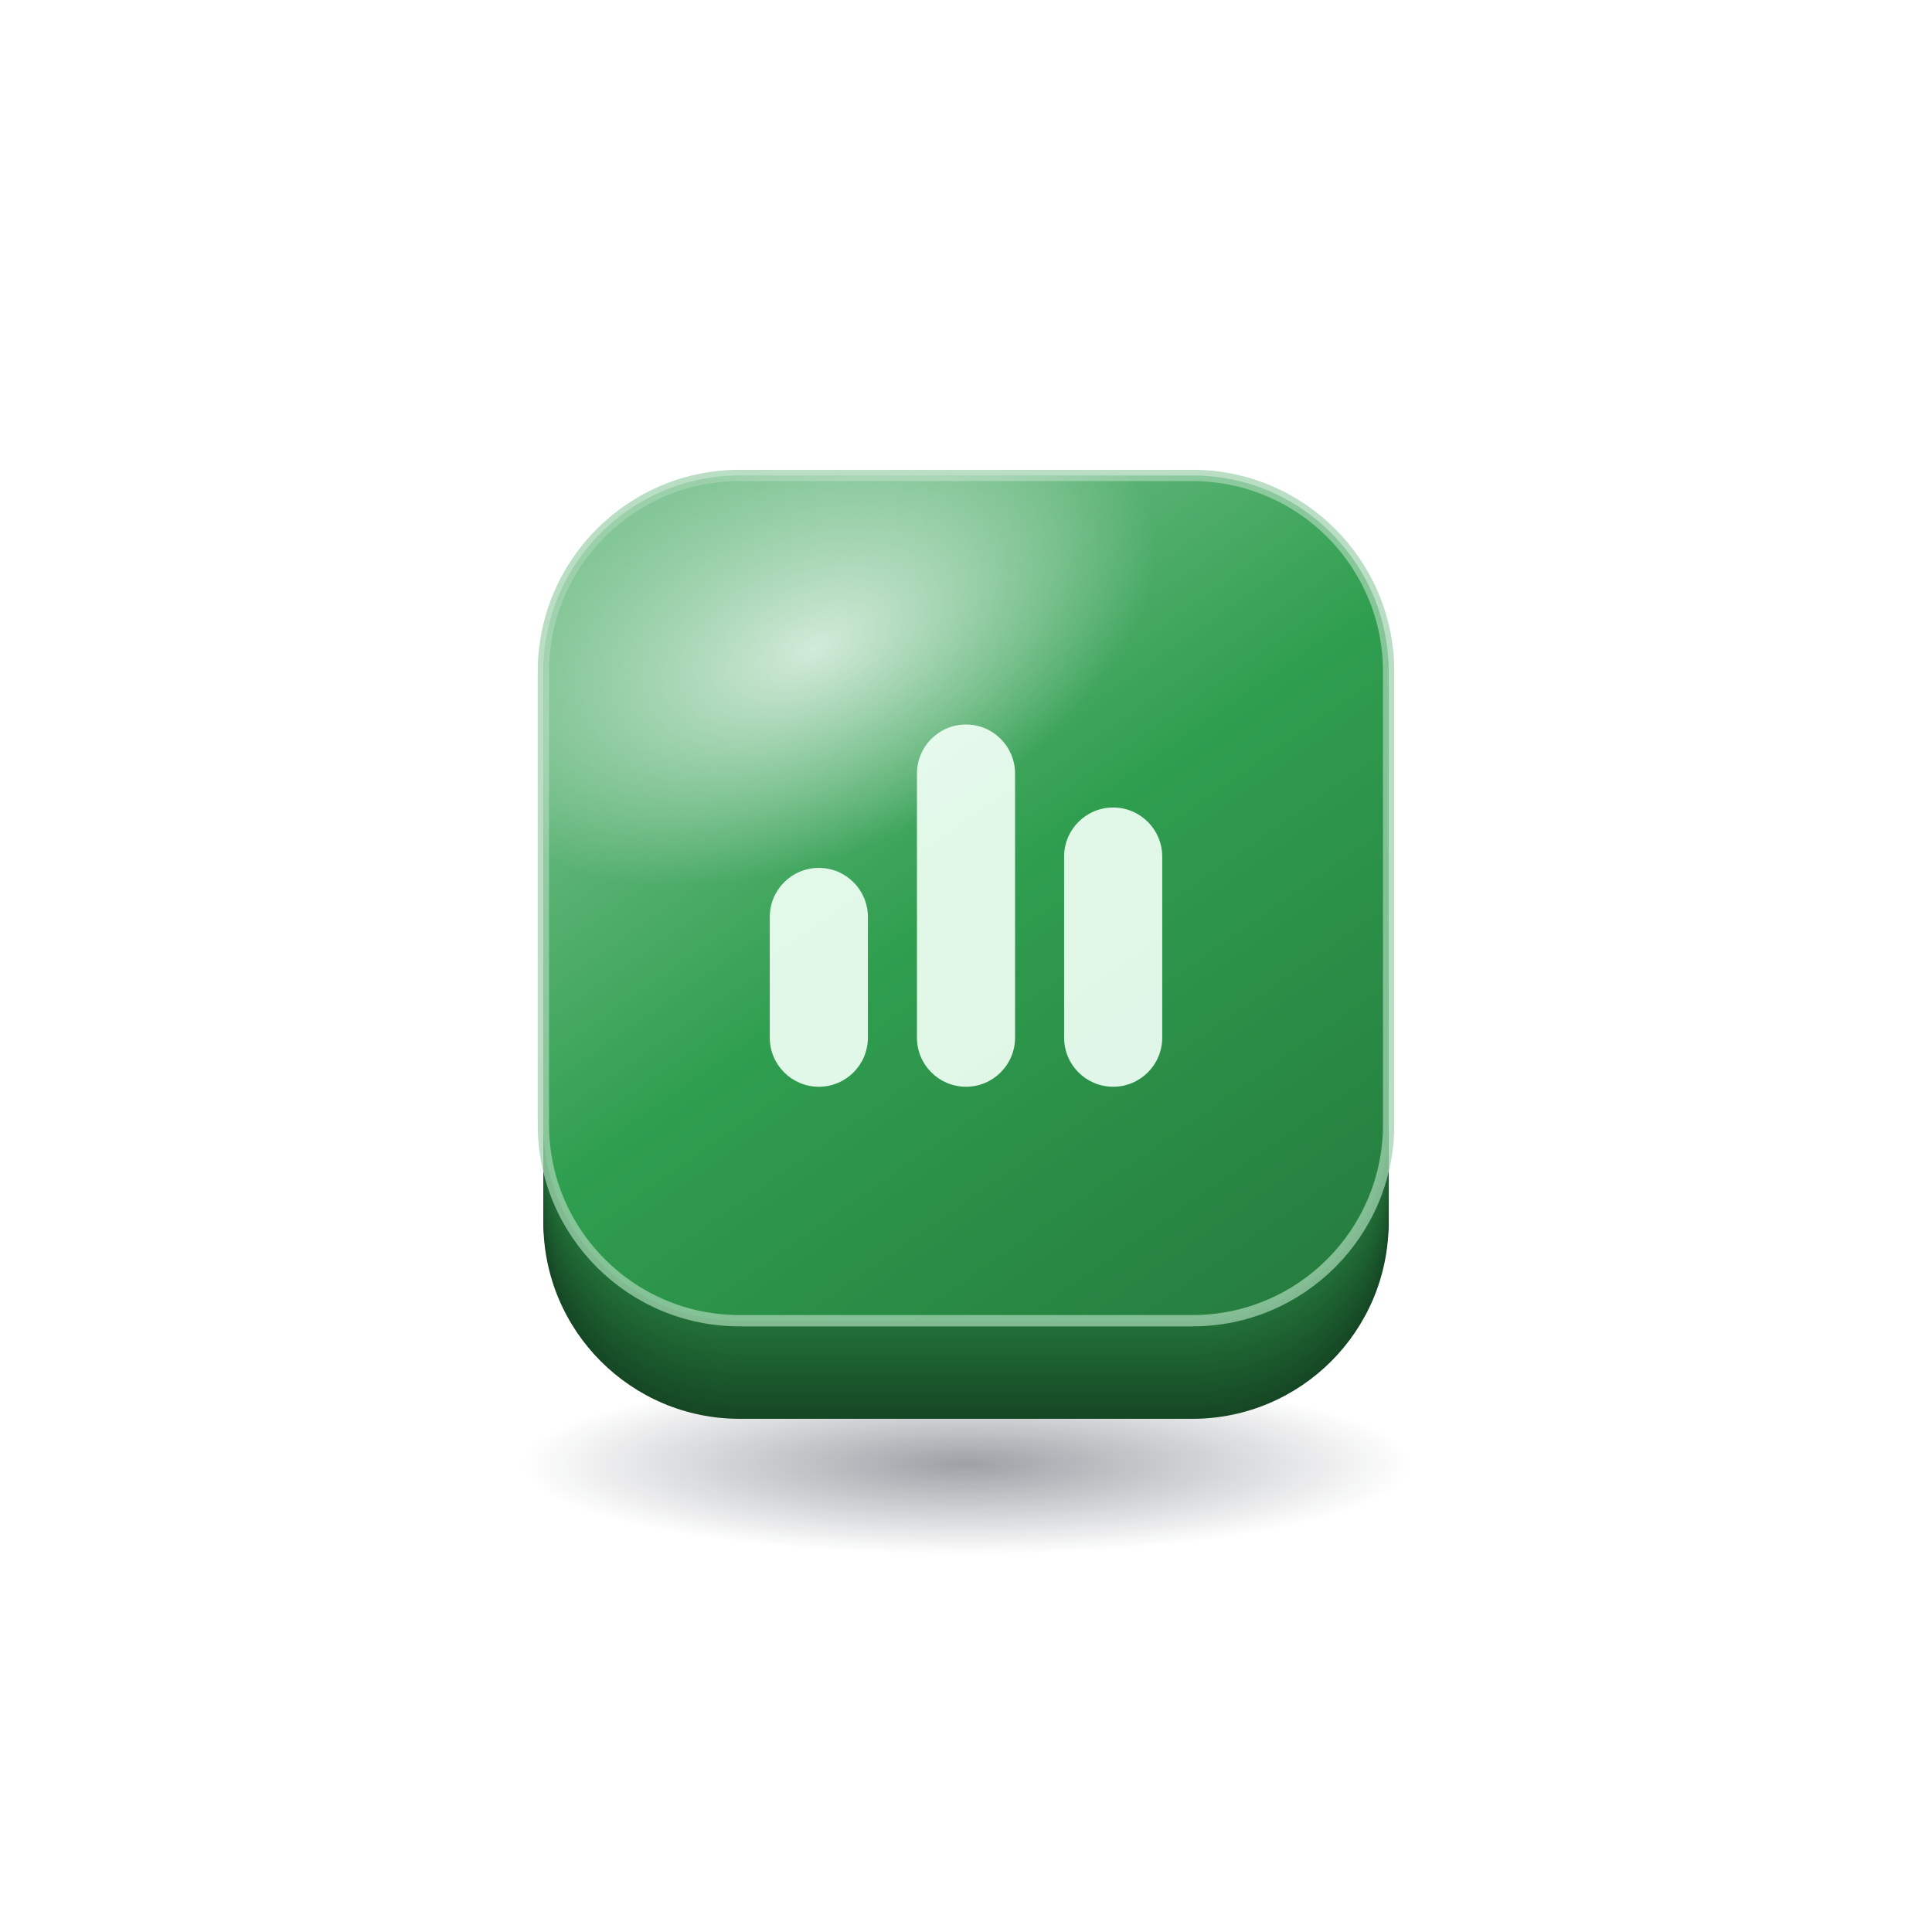
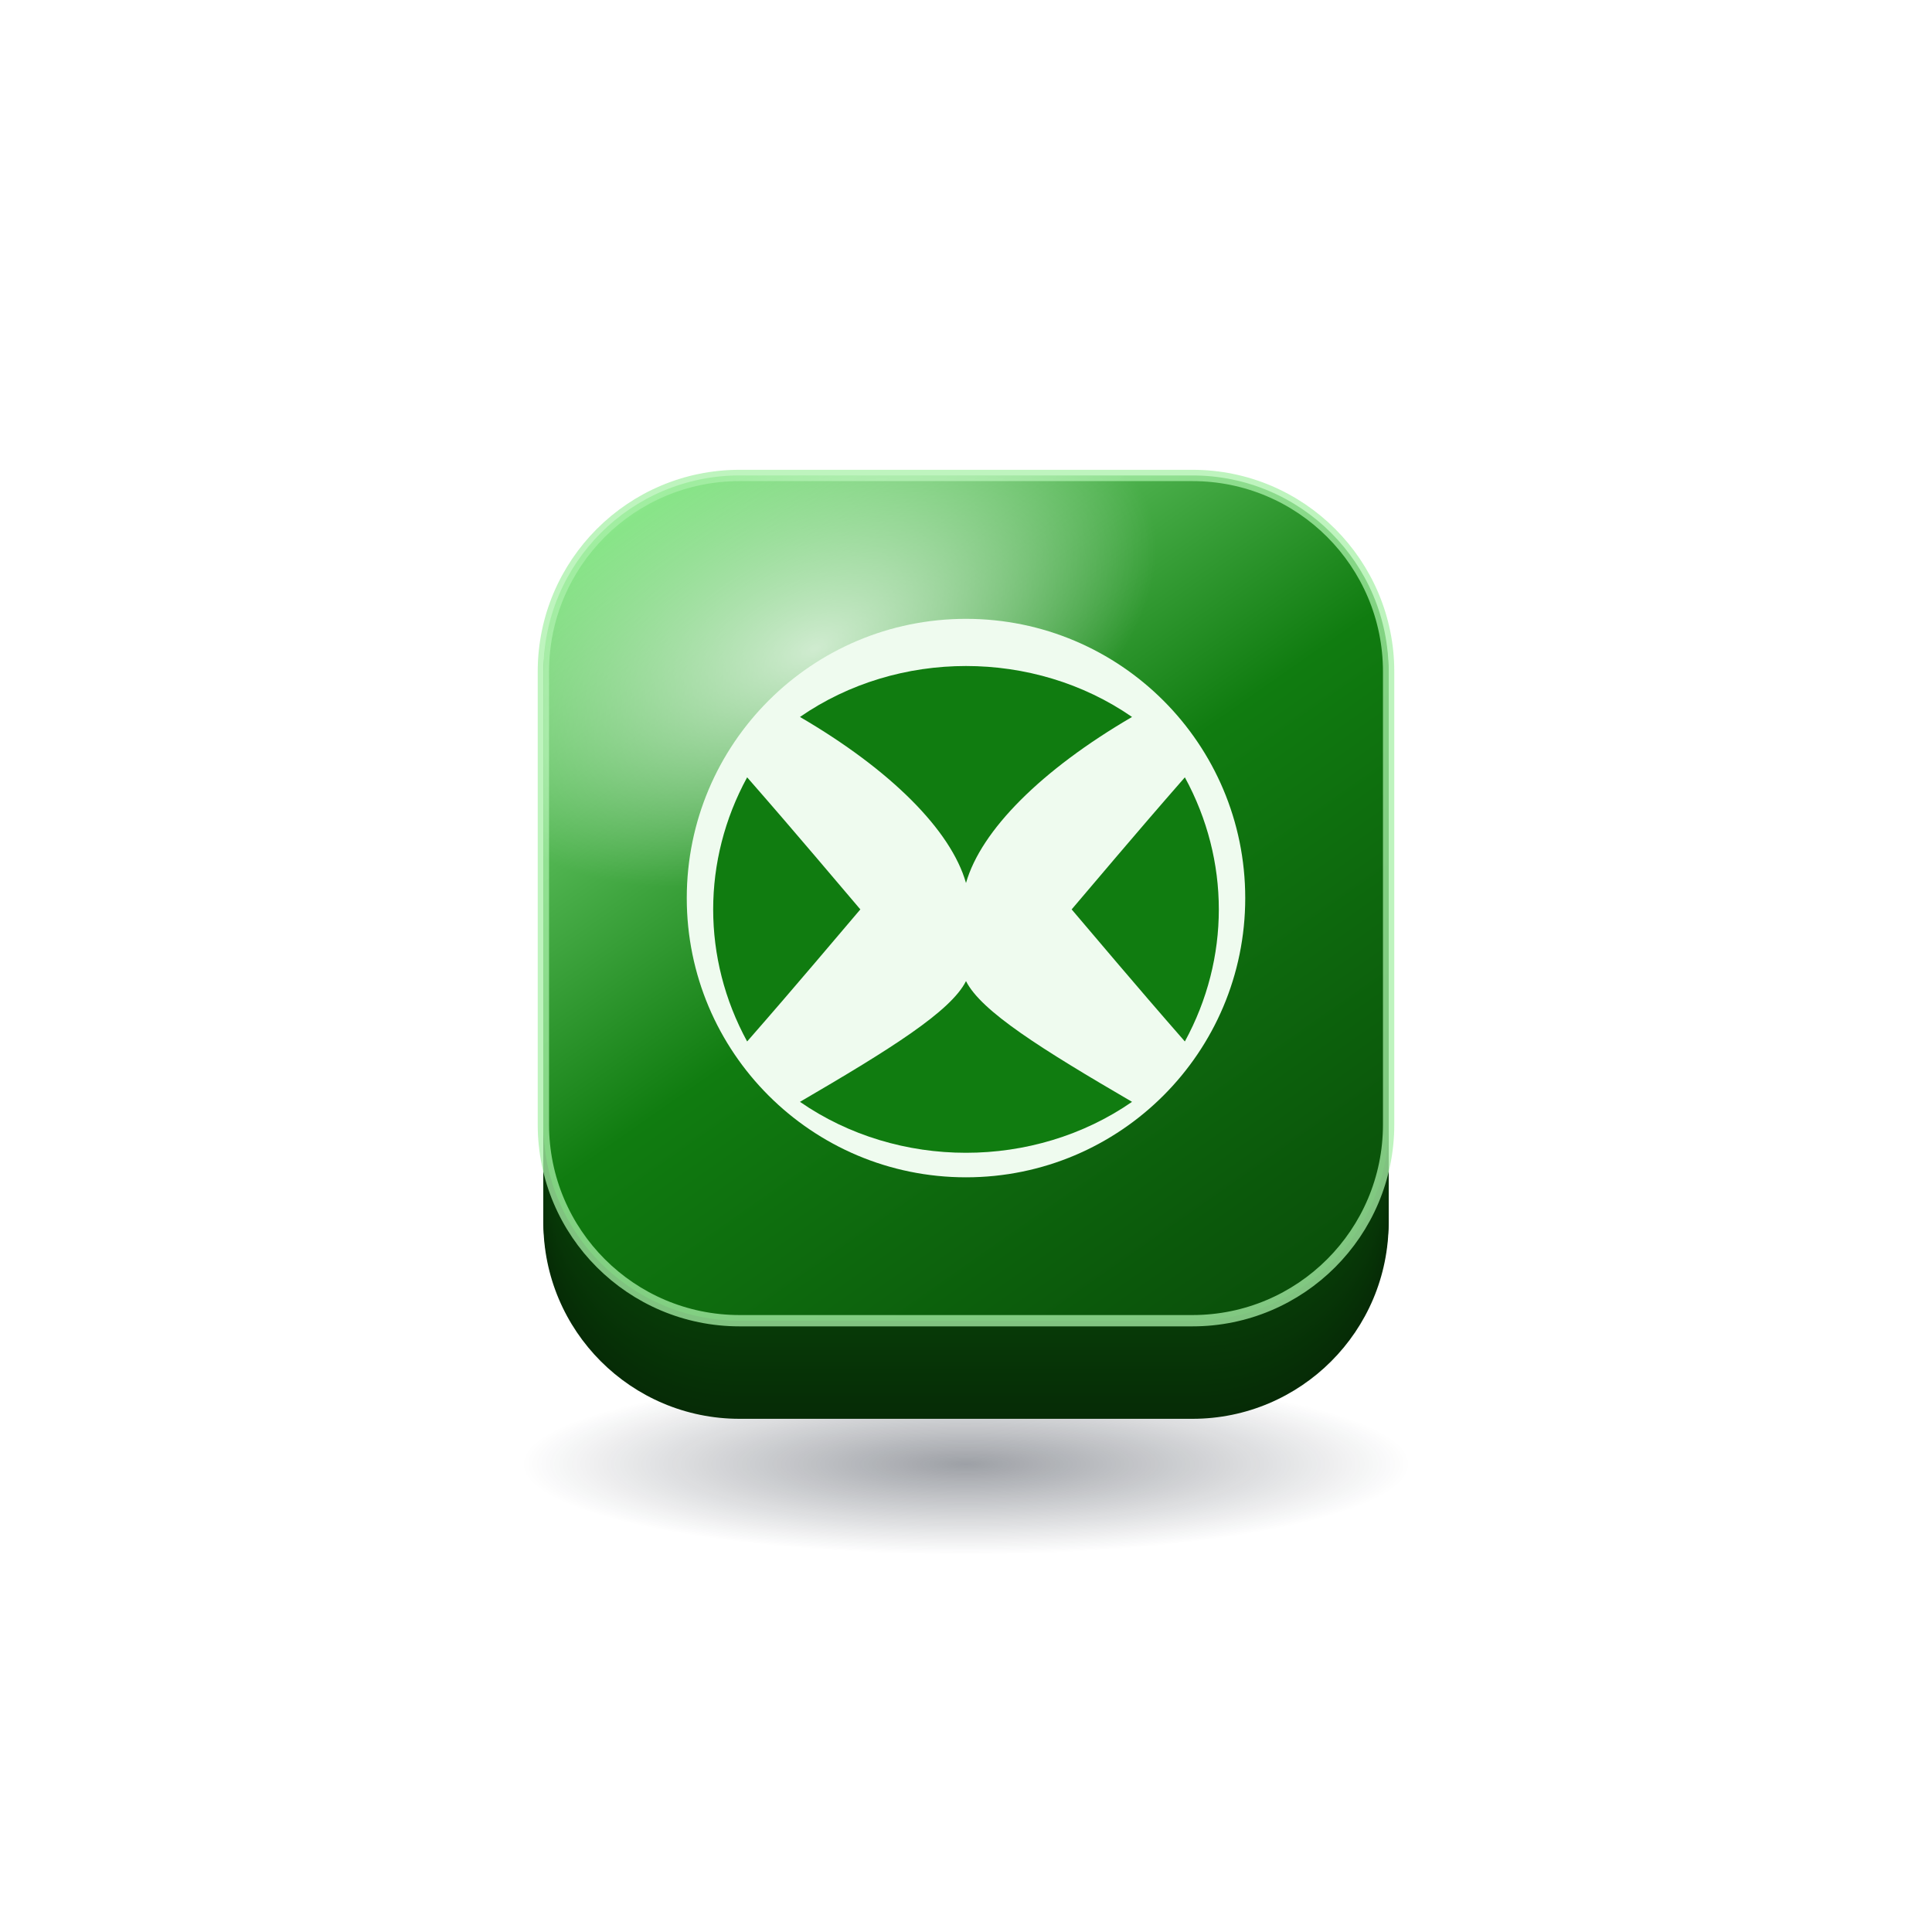
<svg xmlns="http://www.w3.org/2000/svg" viewBox="0 0 512 512" width="512" height="512" fill="none">
  <defs>
    <radialGradient id="gamepass-sh1" cx="0.5" cy="0.5" r="0.5">
      <stop offset="0" stop-color="#0b1220" stop-opacity="0.4" />
      <stop offset="0.6" stop-color="#0b1220" stop-opacity="0.16" />
      <stop offset="1" stop-color="#0b1220" stop-opacity="0" />
    </radialGradient>
  </defs>
  <ellipse cx="256" cy="388" rx="118" ry="24" fill="url(#gamepass-sh1)" />
  <defs>
    <linearGradient id="gamepass-g2" x1="0.15" y1="0" x2="0.85" y2="1">
-       <stop offset="0" stop-color="#86c799" />
-       <stop offset="0.5" stop-color="#2f9e4f" />
-       <stop offset="1" stop-color="#267e3f" />
+       <stop offset="0" stop-color="#8ce88c" />
+       <stop offset="0.5" stop-color="#107c10" />
+       <stop offset="1" stop-color="#0a4f0a" />
    </linearGradient>
    <clipPath id="gamepass-c3">
      <path d="M196 126H316A52 52 0 0 1 368 178V298A52 52 0 0 1 316 350H196A52 52 0 0 1 144 298V178A52 52 0 0 1 196 126Z" />
    </clipPath>
    <radialGradient id="gamepass-p4" cx="0.5" cy="0.5" r="0.5">
      <stop offset="0" stop-color="#fff" stop-opacity="0.72" />
      <stop offset="1" stop-color="#fff" stop-opacity="0" />
    </radialGradient>
  </defs>
  <defs>
    <path id="gamepass-s5" d="M196 126H316A52 52 0 0 1 368 178V298A52 52 0 0 1 316 350H196A52 52 0 0 1 144 298V178A52 52 0 0 1 196 126Z" />
  </defs>
-   <use href="#gamepass-s5" y="26" fill="#154724" />
-   <use href="#gamepass-s5" y="25" fill="#164925" />
-   <use href="#gamepass-s5" y="24" fill="#164a26" />
-   <use href="#gamepass-s5" y="23" fill="#174c26" />
-   <use href="#gamepass-s5" y="22" fill="#174e27" />
-   <use href="#gamepass-s5" y="21" fill="#184f28" />
-   <use href="#gamepass-s5" y="20" fill="#185129" />
-   <use href="#gamepass-s5" y="19" fill="#19532a" />
-   <use href="#gamepass-s5" y="18" fill="#19542a" />
-   <use href="#gamepass-s5" y="17" fill="#1a562b" />
-   <use href="#gamepass-s5" y="16" fill="#1a582c" />
-   <use href="#gamepass-s5" y="15" fill="#1b592d" />
-   <use href="#gamepass-s5" y="14" fill="#1b5b2e" />
-   <use href="#gamepass-s5" y="13" fill="#1c5d2f" />
-   <use href="#gamepass-s5" y="12" fill="#1c5e2f" />
-   <use href="#gamepass-s5" y="11" fill="#1d6030" />
-   <use href="#gamepass-s5" y="10" fill="#1d6131" />
-   <use href="#gamepass-s5" y="9" fill="#1e6332" />
-   <use href="#gamepass-s5" y="8" fill="#1e6533" />
-   <use href="#gamepass-s5" y="7" fill="#1f6633" />
-   <use href="#gamepass-s5" y="6" fill="#1f6834" />
-   <use href="#gamepass-s5" y="5" fill="#206a35" />
-   <use href="#gamepass-s5" y="4" fill="#206b36" />
-   <use href="#gamepass-s5" y="3" fill="#216d37" />
-   <use href="#gamepass-s5" y="2" fill="#216f37" />
-   <use href="#gamepass-s5" y="1" fill="#227038" />
+   <use href="#gamepass-s5" y="26" fill="#062b06" />
+   <use href="#gamepass-s5" y="25" fill="#062c06" />
+   <use href="#gamepass-s5" y="24" fill="#062d06" />
+   <use href="#gamepass-s5" y="23" fill="#062d06" />
+   <use href="#gamepass-s5" y="22" fill="#062e06" />
+   <use href="#gamepass-s5" y="21" fill="#062e06" />
+   <use href="#gamepass-s5" y="20" fill="#062f06" />
+   <use href="#gamepass-s5" y="19" fill="#063006" />
+   <use href="#gamepass-s5" y="18" fill="#063006" />
+   <use href="#gamepass-s5" y="17" fill="#063106" />
+   <use href="#gamepass-s5" y="16" fill="#063206" />
+   <use href="#gamepass-s5" y="15" fill="#063206" />
+   <use href="#gamepass-s5" y="14" fill="#063306" />
+   <use href="#gamepass-s5" y="13" fill="#073307" />
+   <use href="#gamepass-s5" y="12" fill="#073407" />
+   <use href="#gamepass-s5" y="11" fill="#073507" />
+   <use href="#gamepass-s5" y="10" fill="#073507" />
+   <use href="#gamepass-s5" y="9" fill="#073607" />
+   <use href="#gamepass-s5" y="8" fill="#073607" />
+   <use href="#gamepass-s5" y="7" fill="#073707" />
+   <use href="#gamepass-s5" y="6" fill="#073807" />
+   <use href="#gamepass-s5" y="5" fill="#073807" />
+   <use href="#gamepass-s5" y="4" fill="#073907" />
+   <use href="#gamepass-s5" y="3" fill="#073907" />
+   <use href="#gamepass-s5" y="2" fill="#073a07" />
+   <use href="#gamepass-s5" y="1" fill="#073b07" />
  <path d="M196 126H316A52 52 0 0 1 368 178V298A52 52 0 0 1 316 350H196A52 52 0 0 1 144 298V178A52 52 0 0 1 196 126Z" fill="url(#gamepass-g2)" />
-   <path d="M196 126H316A52 52 0 0 1 368 178V298A52 52 0 0 1 316 350H196A52 52 0 0 1 144 298V178A52 52 0 0 1 196 126Z" fill="none" stroke="#a1d3b0" stroke-opacity="0.75" stroke-width="3" />
+   <path d="M196 126H316A52 52 0 0 1 368 178V298A52 52 0 0 1 316 350H196A52 52 0 0 1 144 298V178A52 52 0 0 1 196 126Z" fill="none" stroke="#a8f0a8" stroke-opacity="0.75" stroke-width="3" />
  <g clip-path="url(#gamepass-c3)">
    <ellipse cx="216" cy="172" rx="96" ry="54" fill="url(#gamepass-p4)" transform="rotate(-24 216 172)" />
  </g>
-   <g fill="#f0fff5" opacity="0.92">
-     <rect x="204" y="230" width="26" height="58" rx="13" />
-     <rect x="243" y="192" width="26" height="96" rx="13" />
-     <rect x="282" y="214" width="26" height="74" rx="13" />
-   </g>
+   <circle cx="256" cy="238" r="74" fill="#effbef" />
+   <path d="M212 190c26-18 62-18 88 0-24 14-40 30-44 44-4-14-20-30-44-44Z" fill="#107c10" />
+   <path d="M198 206c-12 22-12 48 0 70 14-16 24-28 30-35-6-7-16-19-30-35Z" fill="#107c10" />
+   <path d="M314 206c12 22 12 48 0 70-14-16-24-28-30-35 6-7 16-19 30-35Z" fill="#107c10" />
+   <path d="M212 292c26 18 62 18 88 0-24-14-40-24-44-32-4 8-20 18-44 32Z" fill="#107c10" />
</svg>
